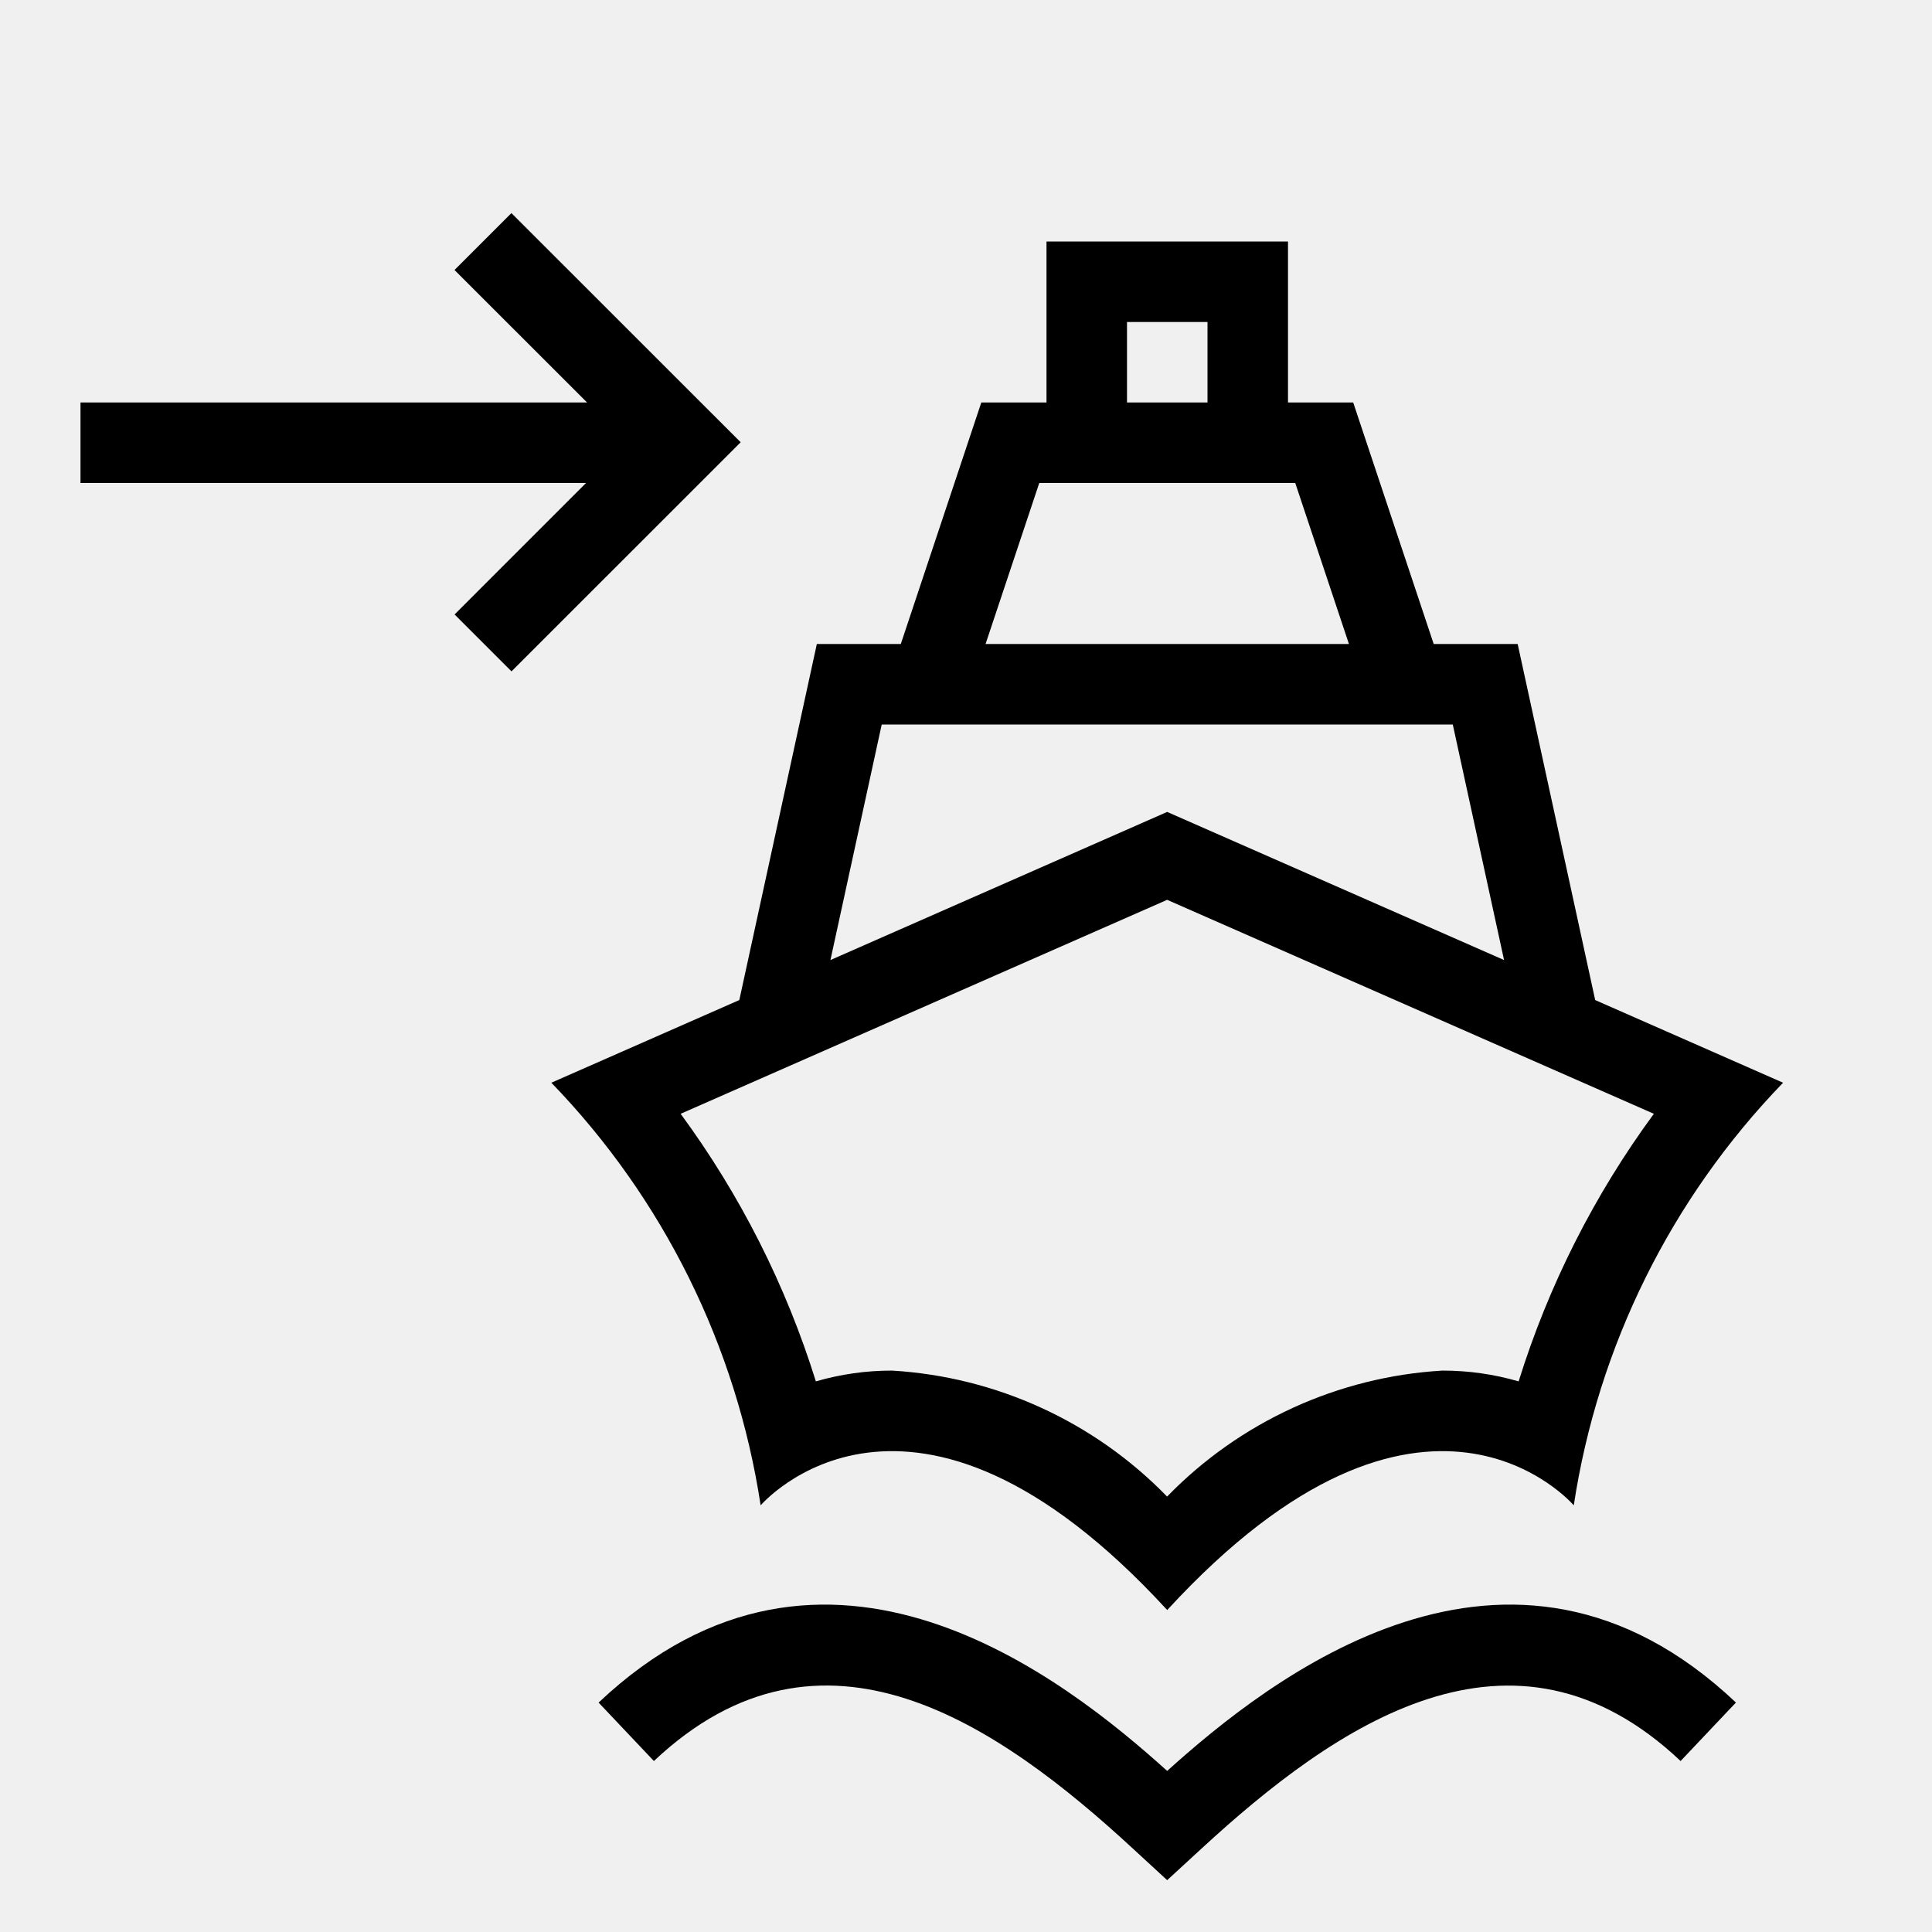
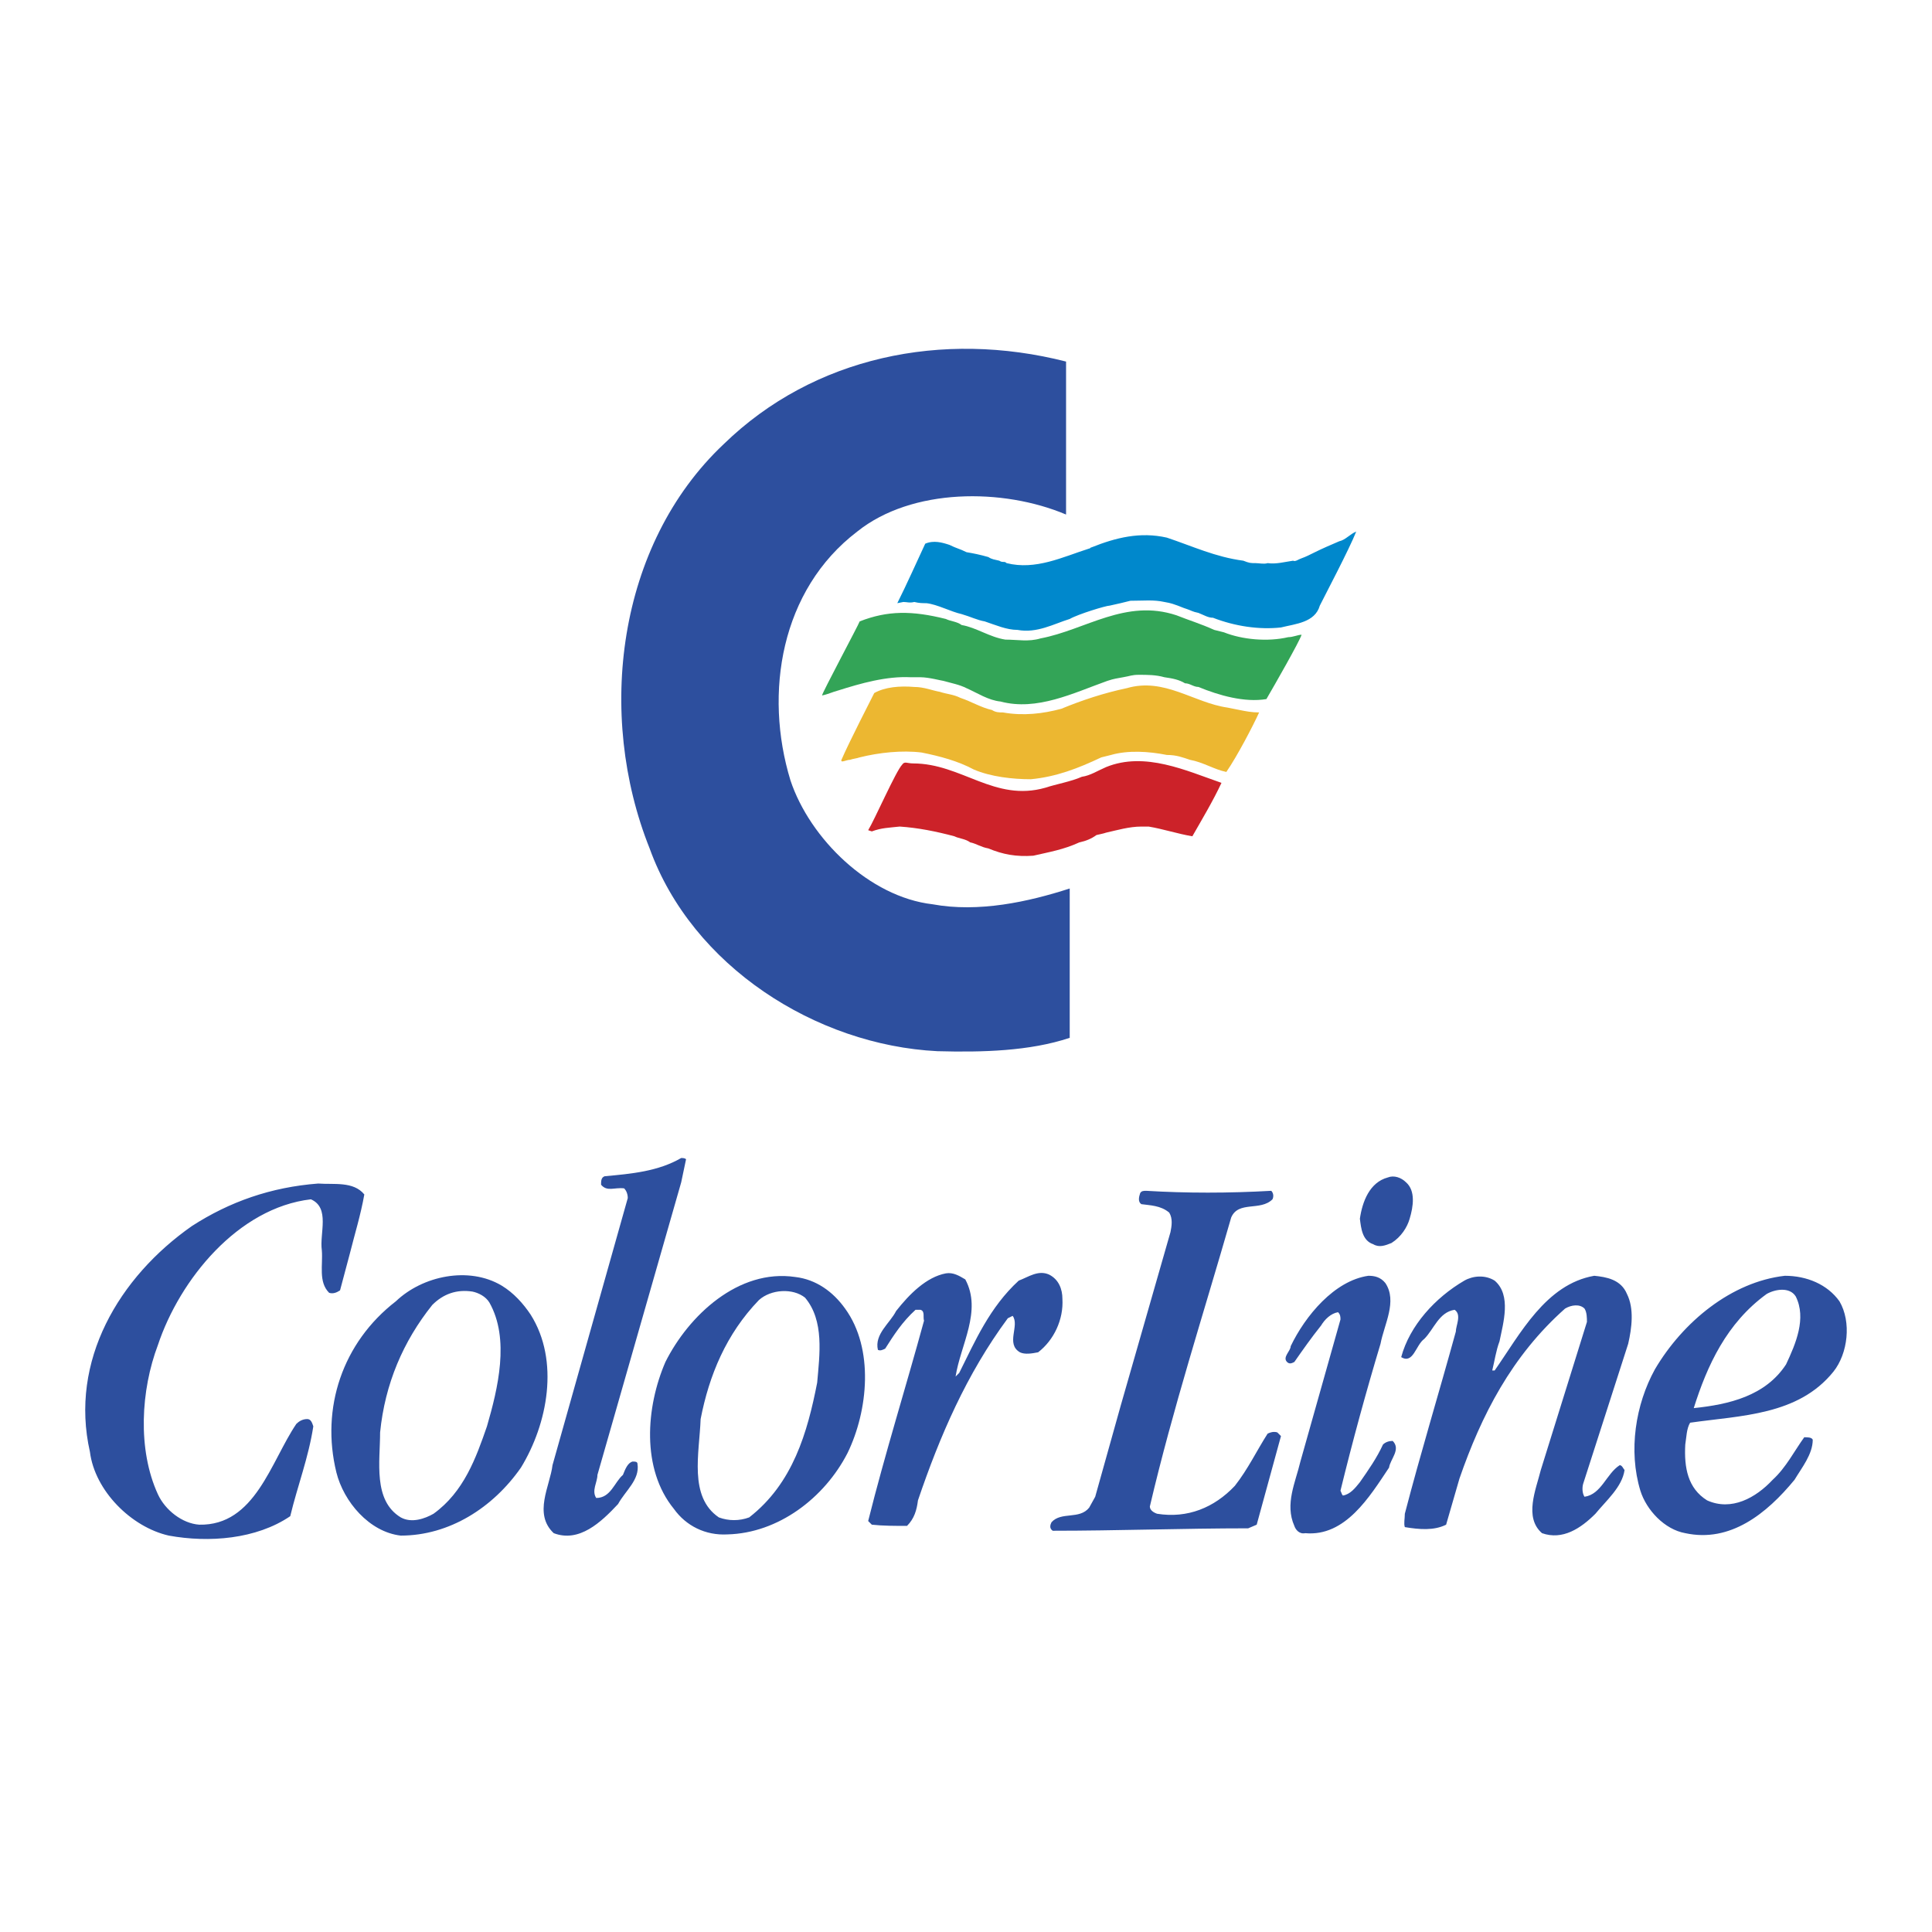
- <svg xmlns="http://www.w3.org/2000/svg" width="800px" height="800px" viewBox="0 0 24 24">
-   <path d="M14.5 20c3.196-3.478 5.05-1.3 5.05-1.3a9.635 9.635 0 0 1 2.6-5.25l-2.334-1.027L18.853 8H17.81l-1-3H16V3h-3v2h-.81l-1 3h-1.043l-.963 4.423-2.335 1.027a9.635 9.635 0 0 1 2.6 5.25s1.855-2.178 5.05 1.3zM14 4h1v1h-1zm-1.09 2h3.18l.667 2h-4.514zm-1.957 3h7.094l.637 2.926-4.185-1.84-4.183 1.84zm3.546 2.178l6.046 2.658a11.273 11.273 0 0 0-1.68 3.324 3.37 3.37 0 0 0-.947-.134 5.198 5.198 0 0 0-3.42 1.565 5.193 5.193 0 0 0-3.416-1.565 3.37 3.37 0 0 0-.947.134 11.273 11.273 0 0 0-1.68-3.324zM9.201 5.494L6.354 8.34l-.707-.707L7.28 6H1V5h6.293L5.646 3.354l.707-.707zM21.564 21.15l-.687.726c-2.088-1.972-4.28-.453-5.957 1.093l-.421.387-.418-.385c-1.674-1.546-3.865-3.07-5.958-1.095l-.687-.726c2.822-2.665 5.802-.288 7.063.849 1.26-1.136 4.246-3.514 7.065-.85z" />
-   <path fill="none" d="M0 0h24v24H0z" />
+ <svg xmlns="http://www.w3.org/2000/svg" width="2500" height="2500" viewBox="0 0 192.756 192.756">
+   <g fill-rule="evenodd" clip-rule="evenodd">
+     <path fill="#fff" d="M0 0h192.756v192.756H0V0z" />
+     <path d="M106.361 51.336c-6.299-2.665-15.383-2.665-20.833 1.696-7.631 5.814-9.327 16.111-6.662 24.832 1.938 5.814 7.874 11.628 14.172 12.355 4.603.849 9.569-.242 13.688-1.574v14.9c-3.998 1.332-8.723 1.453-13.204 1.332-12.113-.605-24.469-8.479-28.708-20.229-5.329-13.325-3.271-30.283 7.39-40.337 8.963-8.722 21.803-11.387 34.158-8.237l-.001 15.262z" fill="#2d4f9e" />
+     <path d="M135.312 53.032c-.727 1.817-3.027 6.178-3.633 7.389-.484 1.696-2.424 1.817-3.877 2.181-2.18.242-4.604-.122-6.783-.969-.484 0-.848-.243-1.453-.485-.605-.121-.727-.242-1.09-.363-.365-.121-.365-.121-.971-.363-.363-.121-.605-.242-1.332-.363-1.09-.242-2.059-.121-3.393-.121-.484.121-1.453.363-2.059.484-.363 0-3.148.848-3.996 1.333-1.576.485-3.271 1.454-5.209 1.09-1.09 0-2.182-.485-3.271-.848-.727-.121-1.453-.484-2.301-.727-1.09-.242-2.422-.969-3.513-1.09-.363 0-.727 0-1.211-.121-.485.121-.727 0-1.09 0l-.606.121c.969-1.938 1.938-4.119 2.786-5.936.848-.363 1.696-.121 2.423.121.727.363.969.363 1.696.727.727.122 1.332.243 2.18.485.363.242.605.242 1.09.364.363.242.486 0 .729.242 2.906.727 5.57-.605 8.236-1.454.121 0 .121-.121.242-.121 2.422-.969 4.846-1.575 7.51-.969 2.545.848 4.846 1.938 7.631 2.302.605.242.729.242 1.213.242.363 0 .848.122 1.211 0 .848.122 1.695-.121 2.543-.242.242.121.484-.122.848-.243s.848-.363 1.334-.606c.727-.363 1.574-.727 2.422-1.09.605-.122 1.089-.727 1.694-.97z" fill="#08c" />
+     <path d="M122.109 63.086c1.816.727 4.361.969 6.42.484.484 0 .969-.242 1.332-.242-.242.727-2.664 4.966-3.512 6.42-2.182.363-4.725-.363-6.783-1.211-.486 0-.85-.364-1.334-.364-.605-.363-1.211-.484-2.059-.605-.848-.242-1.695-.242-2.543-.242-.727 0-.85.122-1.576.242-.605.121-.848.121-1.574.364-3.391 1.211-7.025 3.028-10.658 2.059-1.213-.121-2.303-.848-3.393-1.332-.727-.364-1.454-.485-2.301-.727-.122 0-1.454-.364-2.302-.364h-.969c-2.422-.121-4.966.605-7.268 1.333-.484.122-.969.364-1.574.485 0-.242 3.634-7.026 3.755-7.389 2.786-1.09 5.208-1.09 8.6-.242.485.242 1.09.242 1.575.605 1.454.243 2.786 1.211 4.362 1.454 1.211 0 2.301.242 3.512-.121 4.482-.848 8.479-3.997 13.566-2.302 1.211.485 2.424.849 3.756 1.454l.968.241z" fill="#33a457" />
+     <path d="M123.684 70.839c.605.121 1.211.242 1.939.242-.607 1.333-2.182 4.361-3.271 5.936-1.211-.242-2.301-.969-3.635-1.211-.727-.242-1.332-.484-2.301-.484-1.816-.363-3.875-.485-5.572 0l-.969.242c-2.301 1.09-4.482 1.938-7.025 2.18-1.816 0-3.998-.243-5.693-.969-1.575-.848-3.392-1.332-5.208-1.696-1.938-.242-4.24 0-6.178.485-.363.121-.605.121-.969.242-.364 0-.969.363-.849 0 .727-1.696 3.028-6.178 3.271-6.662 1.09-.606 2.543-.727 3.998-.606.969 0 1.817.363 2.543.485.727.242 1.333.242 2.059.605 1.09.363 2.059.969 3.149 1.211.363.242.727.242 1.09.242 2.061.364 3.998.122 5.814-.363 2.061-.848 4.24-1.574 6.541-2.059 3.756-1.091 6.662 1.453 10.055 1.938l1.211.242z" fill="#ecb731" />
+     <path d="M121.867 78.106c-.848 1.817-1.938 3.634-2.906 5.33-1.455-.242-2.908-.727-4.361-.969h-.727c-1.213 0-2.424.363-3.514.605-.363.121-.484.121-.969.242-.484.364-1.09.606-1.695.727-1.574.727-3.029.969-4.604 1.333-1.695.121-3.029-.121-4.482-.727-.727-.122-1.211-.485-1.816-.606-.485-.363-1.09-.363-1.575-.606-1.817-.484-3.634-.848-5.451-.969-1.09.121-1.817.121-2.786.484l-.363-.121c.606-.969 2.786-5.936 3.392-6.541.242-.363.484-.121 1.09-.121 4.845 0 8.115 3.876 13.203 2.422 1.09-.363 2.545-.605 3.635-1.09.848-.121 1.574-.605 2.422-.969 3.876-1.572 7.994.365 11.507 1.576z" fill="#cc2229" />
+     <path d="M68.448 115.656l-.484 2.303-8.358 29.193c0 .727-.605 1.574-.121 2.301 1.453 0 1.816-1.574 2.665-2.301.242-.607.484-1.213.969-1.334.242 0 .484 0 .484.242.242 1.576-1.211 2.666-1.938 3.998-1.696 1.816-3.876 3.877-6.42 2.906-2.06-1.938-.364-4.723-.122-6.783l7.51-26.648c0-.363-.121-.727-.363-.969-.969-.121-1.696.363-2.301-.363 0-.363 0-.727.363-.848 2.665-.242 5.33-.484 7.631-1.818.122 0 .364 0 .485.121zM140.279 117.959c.969.848.727 2.422.363 3.633-.242.85-.848 1.818-1.816 2.424-.605.242-1.213.484-1.818.121-1.09-.363-1.211-1.574-1.332-2.545.242-1.695.969-3.633 2.787-4.117.605-.243 1.332 0 1.816.484zM36.348 119.17c-.363 2.059-.969 3.998-1.453 5.936l-.969 3.635c-.363.242-.727.363-1.09.242-1.09-1.092-.605-2.787-.727-4.24-.242-1.695.848-4.24-1.09-5.088-7.269.848-13.083 7.994-15.263 14.535-1.696 4.482-2.06 10.418 0 14.9.727 1.574 2.422 2.906 4.118 3.027 5.572.121 7.147-6.299 9.69-10.053.243-.242.605-.484 1.09-.484.364 0 .484.363.605.727-.484 3.148-1.575 5.936-2.301 8.963-3.392 2.303-8.116 2.666-12.113 1.938-3.755-.848-7.389-4.48-7.873-8.357-2.06-9.084 2.907-17.443 10.175-22.529 3.755-2.424 7.874-3.877 12.598-4.24 1.575.119 3.513-.244 4.603 1.088zM126.834 118.807c.242.242.242.605.121.848-1.211 1.211-3.393.121-4.119 1.816-2.785 9.691-5.814 19.018-8.115 28.83 0 .363.363.605.727.727 3.029.484 5.693-.605 7.752-2.785 1.332-1.697 2.182-3.514 3.271-5.209.242-.121.605-.242.969-.121l.363.363-2.422 8.842-.85.363c-6.42 0-13.082.242-19.502.242-.363-.242-.242-.605-.121-.848.969-1.09 2.787-.242 3.756-1.453l.605-1.09 2.543-9.086 4.967-17.32c.121-.605.242-1.334-.121-1.939-.848-.727-1.938-.727-2.785-.848-.363-.242-.242-.727-.121-1.09.121-.242.363-.242.605-.242 3.997.242 8.237.242 12.477 0zM96.308 127.648c1.696 3.15-.484 6.541-.969 9.691l.363-.363c1.575-3.15 3.028-6.541 5.936-9.207.969-.363 1.938-1.09 3.027-.605.969.484 1.332 1.455 1.332 2.424.123 2.059-.848 4.117-2.422 5.33-.605.121-1.332.242-1.816 0-1.453-.85 0-2.666-.727-3.635l-.484.242c-4.119 5.572-6.784 11.75-8.964 18.17-.122.969-.363 1.816-1.09 2.543-1.211 0-2.423 0-3.513-.121l-.363-.363c1.696-6.783 3.755-13.324 5.572-19.986-.121-.363.121-.969-.363-1.09h-.484c-1.333 1.211-2.181 2.543-3.028 3.877-.243.119-.484.242-.727.119-.363-1.574 1.211-2.664 1.817-3.875 1.333-1.695 3.028-3.393 4.966-3.756.726-.121 1.332.242 1.937.605zM138.221 128.014c1.211 1.816-.121 4.117-.486 6.055a290.06 290.06 0 0 0-3.996 14.658c.121.242.121.363.242.484.727-.121 1.211-.727 1.695-1.332.848-1.213 1.695-2.424 2.303-3.756.242-.242.605-.363.969-.363.848.848-.242 1.816-.363 2.664-1.939 2.908-4.361 6.904-8.359 6.541-.605.123-.969-.363-1.09-.727-.969-2.18.121-4.359.605-6.42l3.998-14.172c0-.242 0-.484-.242-.727-.727.121-1.332.727-1.695 1.332-.971 1.211-1.818 2.422-2.666 3.635-.242.121-.484.242-.727 0-.484-.484.363-1.09.363-1.576 1.453-3.027 4.361-6.541 7.752-7.025.605 0 1.21.121 1.697.729zM162.324 129.104c.729 1.453.484 3.391.121 4.965L157.965 148c-.121.363-.121.969.121 1.332 1.695-.242 2.18-2.303 3.512-3.15.242 0 .363.363.484.484-.242 1.697-1.816 3.029-2.906 4.361-1.453 1.453-3.271 2.666-5.33 1.938-1.816-1.574-.605-4.359-.121-6.299l4.604-14.777c0-.363 0-.969-.242-1.332-.484-.484-1.332-.363-1.939 0-5.328 4.725-8.357 10.66-10.537 16.959l-1.332 4.602c-1.213.605-2.666.484-4.119.242-.121-.363 0-.848 0-1.332 1.574-6.057 3.391-11.992 5.088-18.17 0-.605.605-1.695-.121-2.18-1.576.242-2.061 1.938-3.029 2.906-.848.605-1.09 2.545-2.301 1.818.848-3.15 3.391-5.936 6.299-7.633.848-.484 2.059-.605 3.027 0 1.697 1.455.848 4.24.484 6.057-.363.971-.484 1.939-.727 2.908h.242c2.545-3.635 5.088-8.6 9.934-9.449 1.21.121 2.663.363 3.268 1.819zM179.162 129.346c1.09 2.18 0 4.723-.969 6.783-2.059 3.148-5.693 3.996-9.207 4.359 1.334-4.238 3.271-8.479 7.27-11.385.848-.484 2.301-.728 2.906.243zm4.361.484c1.211 2.059.848 5.209-.605 7.025-3.514 4.361-9.207 4.361-14.295 5.088-.363.605-.363 1.453-.484 2.18-.121 2.301.242 4.361 2.182 5.572 2.422 1.09 4.844-.242 6.541-2.059 1.332-1.213 2.18-2.908 3.148-4.24.363 0 .727 0 .848.242 0 1.453-1.09 2.785-1.816 3.998-2.785 3.391-6.42 6.299-10.902 5.328-2.059-.363-3.875-2.301-4.48-4.238-1.213-3.998-.486-8.602 1.453-12.113 2.785-4.725 7.631-8.723 12.961-9.328 2.178 0 4.237.85 5.449 2.545z" fill="#2d4f9e" />
+     <path d="M80.319 129.467c1.938 2.301 1.453 5.693 1.211 8.479-.969 4.967-2.422 10.055-6.783 13.445a4.346 4.346 0 0 1-3.028 0c-3.028-2.059-1.938-6.42-1.817-9.811.848-4.361 2.544-8.48 5.814-11.871 1.211-1.09 3.392-1.211 4.603-.242zm3.997 1.09c2.907 3.998 2.301 10.176.242 14.414-2.301 4.482-6.905 7.994-11.992 8.117-2.181.119-4.119-.85-5.33-2.545-3.271-3.998-2.786-10.174-.848-14.656 2.302-4.604 7.268-9.328 12.961-8.48 2.061.241 3.756 1.454 4.967 3.15zM48.825 129.951c2.06 3.633.848 8.6-.242 12.355-1.09 3.148-2.301 6.541-5.33 8.721-.848.484-2.18.969-3.271.363-2.786-1.695-2.059-5.572-2.059-8.479.484-4.846 2.301-9.086 5.208-12.719 1.09-1.09 2.422-1.574 3.998-1.332.606.122 1.332.486 1.696 1.091zm4.118 1.211c2.907 4.604 1.696 10.902-.969 15.262-2.786 3.998-7.146 6.783-11.992 6.783-3.149-.363-5.693-3.391-6.42-6.299-1.575-6.42.605-12.961 5.935-17.078 2.665-2.545 7.268-3.514 10.539-1.574 1.212.726 2.18 1.816 2.907 2.906z" fill="#2d4f9e" />
+   </g>
</svg>
